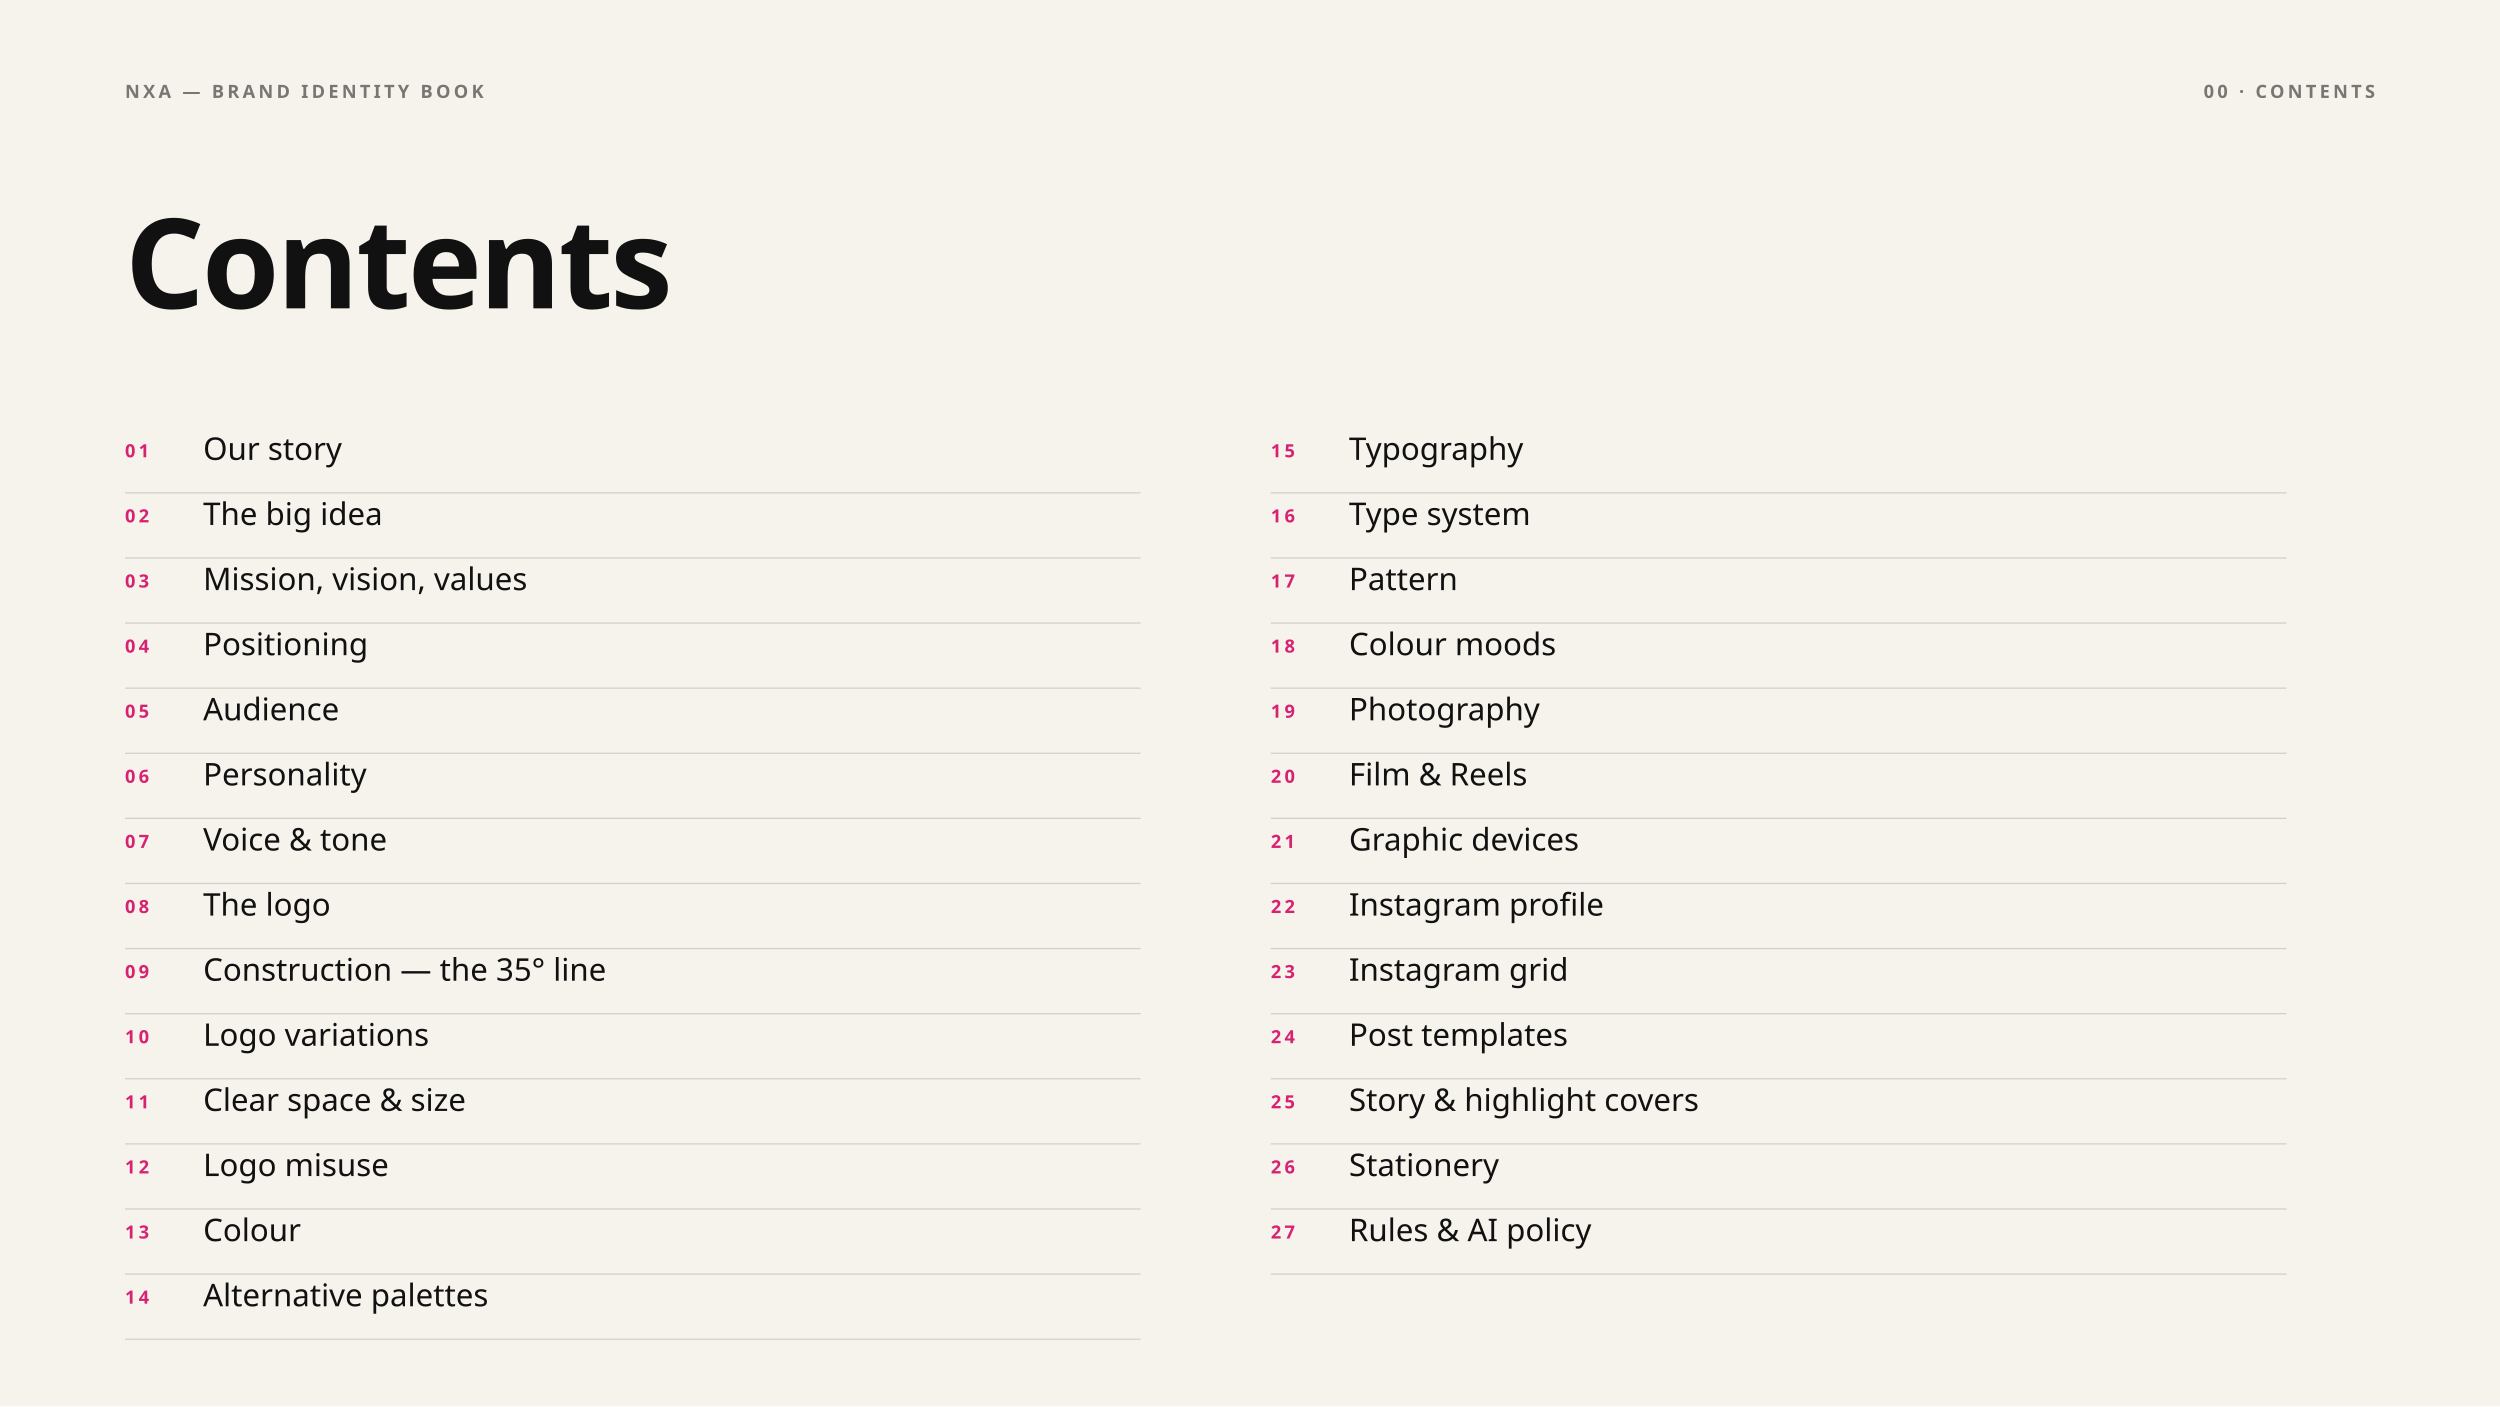
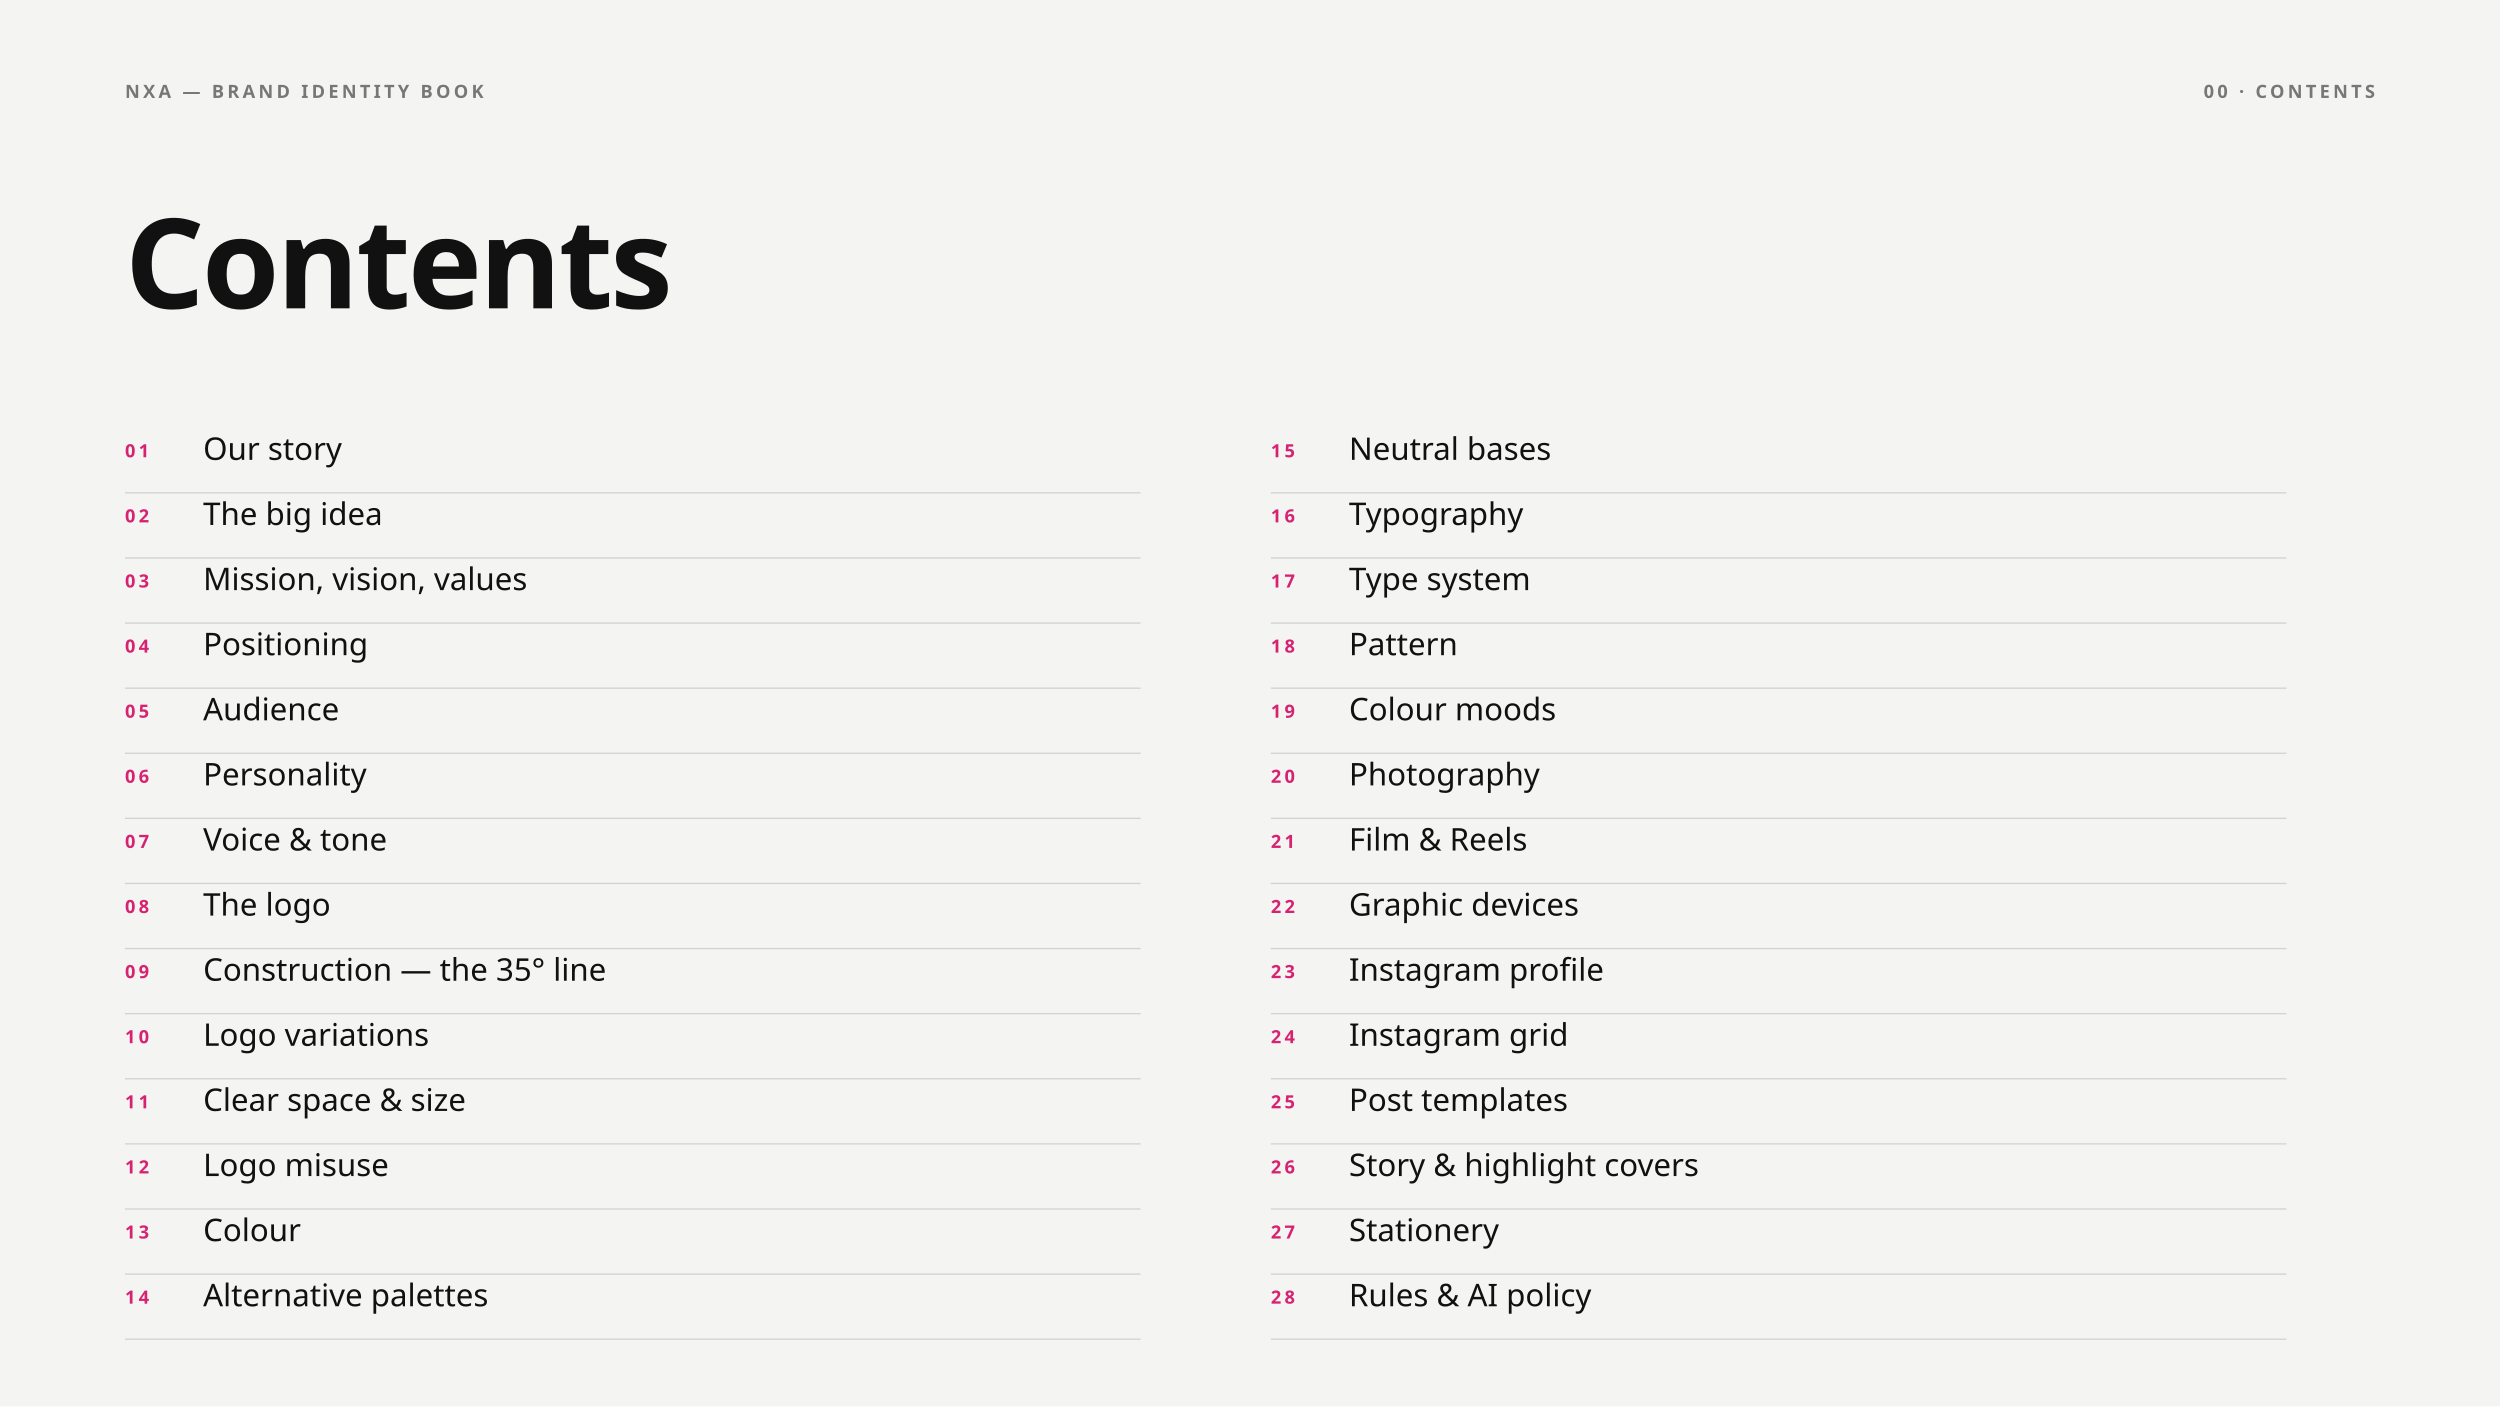
<svg xmlns="http://www.w3.org/2000/svg" width="1920" height="1080" viewBox="0 0 1920 1080">
-   <rect x="0" y="0" width="1920" height="1080" rx="0" fill="#F6F2EC" fill-opacity="1" />
+   <rect x="0" y="0" width="1920" height="1080" rx="0" fill="#F4F4F2" fill-opacity="1" />
  <text x="96" y="75.2" font-family="Manrope" font-weight="700" font-style="normal" font-size="14" letter-spacing="2.5" fill="#111111" fill-opacity="0.55" text-anchor="start">
    <tspan x="96" dy="0.0">NXA — BRAND IDENTITY BOOK</tspan>
  </text>
  <text x="1824" y="75.2" font-family="Manrope" font-weight="700" font-style="normal" font-size="14" letter-spacing="2.5" fill="#111111" fill-opacity="0.55" text-anchor="end">
    <tspan x="1824" dy="0.0">00  ·  CONTENTS</tspan>
  </text>
  <text x="96" y="236.8" font-family="Syne" font-weight="800" font-style="normal" font-size="96" letter-spacing="-2" fill="#111111" fill-opacity="1" text-anchor="start">
    <tspan x="96" dy="0.0">Contents</tspan>
  </text>
  <text x="96" y="351.2" font-family="Manrope" font-weight="700" font-style="normal" font-size="14" letter-spacing="2.5" fill="#D62271" fill-opacity="1" text-anchor="start">
    <tspan x="96" dy="0.0">01</tspan>
  </text>
  <text x="156" y="353.2" font-family="Manrope" font-weight="400" font-style="normal" font-size="24" letter-spacing="0" fill="#111111" fill-opacity="1" text-anchor="start">
    <tspan x="156" dy="0.0">Our story</tspan>
  </text>
  <rect x="96" y="378" width="780" height="1" rx="0" fill="#111111" fill-opacity="0.15" />
  <text x="96" y="401.2" font-family="Manrope" font-weight="700" font-style="normal" font-size="14" letter-spacing="2.5" fill="#D62271" fill-opacity="1" text-anchor="start">
    <tspan x="96" dy="0.0">02</tspan>
  </text>
  <text x="156" y="403.2" font-family="Manrope" font-weight="400" font-style="normal" font-size="24" letter-spacing="0" fill="#111111" fill-opacity="1" text-anchor="start">
    <tspan x="156" dy="0.0">The big idea</tspan>
  </text>
  <rect x="96" y="428" width="780" height="1" rx="0" fill="#111111" fill-opacity="0.15" />
  <text x="96" y="451.2" font-family="Manrope" font-weight="700" font-style="normal" font-size="14" letter-spacing="2.5" fill="#D62271" fill-opacity="1" text-anchor="start">
    <tspan x="96" dy="0.0">03</tspan>
  </text>
  <text x="156" y="453.2" font-family="Manrope" font-weight="400" font-style="normal" font-size="24" letter-spacing="0" fill="#111111" fill-opacity="1" text-anchor="start">
    <tspan x="156" dy="0.0">Mission, vision, values</tspan>
  </text>
  <rect x="96" y="478" width="780" height="1" rx="0" fill="#111111" fill-opacity="0.15" />
  <text x="96" y="501.2" font-family="Manrope" font-weight="700" font-style="normal" font-size="14" letter-spacing="2.5" fill="#D62271" fill-opacity="1" text-anchor="start">
    <tspan x="96" dy="0.0">04</tspan>
  </text>
  <text x="156" y="503.2" font-family="Manrope" font-weight="400" font-style="normal" font-size="24" letter-spacing="0" fill="#111111" fill-opacity="1" text-anchor="start">
    <tspan x="156" dy="0.0">Positioning</tspan>
  </text>
  <rect x="96" y="528" width="780" height="1" rx="0" fill="#111111" fill-opacity="0.15" />
  <text x="96" y="551.2" font-family="Manrope" font-weight="700" font-style="normal" font-size="14" letter-spacing="2.5" fill="#D62271" fill-opacity="1" text-anchor="start">
    <tspan x="96" dy="0.0">05</tspan>
  </text>
  <text x="156" y="553.2" font-family="Manrope" font-weight="400" font-style="normal" font-size="24" letter-spacing="0" fill="#111111" fill-opacity="1" text-anchor="start">
    <tspan x="156" dy="0.0">Audience</tspan>
  </text>
  <rect x="96" y="578" width="780" height="1" rx="0" fill="#111111" fill-opacity="0.15" />
  <text x="96" y="601.2" font-family="Manrope" font-weight="700" font-style="normal" font-size="14" letter-spacing="2.5" fill="#D62271" fill-opacity="1" text-anchor="start">
    <tspan x="96" dy="0.0">06</tspan>
  </text>
  <text x="156" y="603.2" font-family="Manrope" font-weight="400" font-style="normal" font-size="24" letter-spacing="0" fill="#111111" fill-opacity="1" text-anchor="start">
    <tspan x="156" dy="0.0">Personality</tspan>
  </text>
  <rect x="96" y="628" width="780" height="1" rx="0" fill="#111111" fill-opacity="0.15" />
  <text x="96" y="651.2" font-family="Manrope" font-weight="700" font-style="normal" font-size="14" letter-spacing="2.5" fill="#D62271" fill-opacity="1" text-anchor="start">
    <tspan x="96" dy="0.0">07</tspan>
  </text>
  <text x="156" y="653.2" font-family="Manrope" font-weight="400" font-style="normal" font-size="24" letter-spacing="0" fill="#111111" fill-opacity="1" text-anchor="start">
    <tspan x="156" dy="0.0">Voice &amp; tone</tspan>
  </text>
  <rect x="96" y="678" width="780" height="1" rx="0" fill="#111111" fill-opacity="0.15" />
  <text x="96" y="701.2" font-family="Manrope" font-weight="700" font-style="normal" font-size="14" letter-spacing="2.5" fill="#D62271" fill-opacity="1" text-anchor="start">
    <tspan x="96" dy="0.0">08</tspan>
  </text>
  <text x="156" y="703.2" font-family="Manrope" font-weight="400" font-style="normal" font-size="24" letter-spacing="0" fill="#111111" fill-opacity="1" text-anchor="start">
    <tspan x="156" dy="0.0">The logo</tspan>
  </text>
  <rect x="96" y="728" width="780" height="1" rx="0" fill="#111111" fill-opacity="0.15" />
  <text x="96" y="751.2" font-family="Manrope" font-weight="700" font-style="normal" font-size="14" letter-spacing="2.5" fill="#D62271" fill-opacity="1" text-anchor="start">
    <tspan x="96" dy="0.0">09</tspan>
  </text>
  <text x="156" y="753.2" font-family="Manrope" font-weight="400" font-style="normal" font-size="24" letter-spacing="0" fill="#111111" fill-opacity="1" text-anchor="start">
    <tspan x="156" dy="0.0">Construction — the 35° line</tspan>
  </text>
  <rect x="96" y="778" width="780" height="1" rx="0" fill="#111111" fill-opacity="0.15" />
  <text x="96" y="801.2" font-family="Manrope" font-weight="700" font-style="normal" font-size="14" letter-spacing="2.5" fill="#D62271" fill-opacity="1" text-anchor="start">
    <tspan x="96" dy="0.0">10</tspan>
  </text>
  <text x="156" y="803.2" font-family="Manrope" font-weight="400" font-style="normal" font-size="24" letter-spacing="0" fill="#111111" fill-opacity="1" text-anchor="start">
    <tspan x="156" dy="0.0">Logo variations</tspan>
  </text>
  <rect x="96" y="828" width="780" height="1" rx="0" fill="#111111" fill-opacity="0.15" />
  <text x="96" y="851.2" font-family="Manrope" font-weight="700" font-style="normal" font-size="14" letter-spacing="2.5" fill="#D62271" fill-opacity="1" text-anchor="start">
    <tspan x="96" dy="0.0">11</tspan>
  </text>
  <text x="156" y="853.2" font-family="Manrope" font-weight="400" font-style="normal" font-size="24" letter-spacing="0" fill="#111111" fill-opacity="1" text-anchor="start">
    <tspan x="156" dy="0.0">Clear space &amp; size</tspan>
  </text>
  <rect x="96" y="878" width="780" height="1" rx="0" fill="#111111" fill-opacity="0.15" />
  <text x="96" y="901.2" font-family="Manrope" font-weight="700" font-style="normal" font-size="14" letter-spacing="2.5" fill="#D62271" fill-opacity="1" text-anchor="start">
    <tspan x="96" dy="0.0">12</tspan>
  </text>
  <text x="156" y="903.2" font-family="Manrope" font-weight="400" font-style="normal" font-size="24" letter-spacing="0" fill="#111111" fill-opacity="1" text-anchor="start">
    <tspan x="156" dy="0.0">Logo misuse</tspan>
  </text>
  <rect x="96" y="928" width="780" height="1" rx="0" fill="#111111" fill-opacity="0.15" />
  <text x="96" y="951.2" font-family="Manrope" font-weight="700" font-style="normal" font-size="14" letter-spacing="2.5" fill="#D62271" fill-opacity="1" text-anchor="start">
    <tspan x="96" dy="0.0">13</tspan>
  </text>
  <text x="156" y="953.2" font-family="Manrope" font-weight="400" font-style="normal" font-size="24" letter-spacing="0" fill="#111111" fill-opacity="1" text-anchor="start">
    <tspan x="156" dy="0.0">Colour</tspan>
  </text>
  <rect x="96" y="978" width="780" height="1" rx="0" fill="#111111" fill-opacity="0.15" />
  <text x="96" y="1001.2" font-family="Manrope" font-weight="700" font-style="normal" font-size="14" letter-spacing="2.5" fill="#D62271" fill-opacity="1" text-anchor="start">
    <tspan x="96" dy="0.0">14</tspan>
  </text>
  <text x="156" y="1003.2" font-family="Manrope" font-weight="400" font-style="normal" font-size="24" letter-spacing="0" fill="#111111" fill-opacity="1" text-anchor="start">
    <tspan x="156" dy="0.0">Alternative palettes</tspan>
  </text>
  <rect x="96" y="1028" width="780" height="1" rx="0" fill="#111111" fill-opacity="0.15" />
  <text x="976" y="351.2" font-family="Manrope" font-weight="700" font-style="normal" font-size="14" letter-spacing="2.5" fill="#D62271" fill-opacity="1" text-anchor="start">
    <tspan x="976" dy="0.0">15</tspan>
  </text>
  <text x="1036" y="353.2" font-family="Manrope" font-weight="400" font-style="normal" font-size="24" letter-spacing="0" fill="#111111" fill-opacity="1" text-anchor="start">
-     <tspan x="1036" dy="0.0">Typography</tspan>
+     <tspan x="1036" dy="0.0">Neutral bases</tspan>
  </text>
  <rect x="976" y="378" width="780" height="1" rx="0" fill="#111111" fill-opacity="0.15" />
  <text x="976" y="401.2" font-family="Manrope" font-weight="700" font-style="normal" font-size="14" letter-spacing="2.5" fill="#D62271" fill-opacity="1" text-anchor="start">
    <tspan x="976" dy="0.0">16</tspan>
  </text>
  <text x="1036" y="403.2" font-family="Manrope" font-weight="400" font-style="normal" font-size="24" letter-spacing="0" fill="#111111" fill-opacity="1" text-anchor="start">
-     <tspan x="1036" dy="0.0">Type system</tspan>
+     <tspan x="1036" dy="0.0">Typography</tspan>
  </text>
  <rect x="976" y="428" width="780" height="1" rx="0" fill="#111111" fill-opacity="0.15" />
  <text x="976" y="451.2" font-family="Manrope" font-weight="700" font-style="normal" font-size="14" letter-spacing="2.5" fill="#D62271" fill-opacity="1" text-anchor="start">
    <tspan x="976" dy="0.0">17</tspan>
  </text>
  <text x="1036" y="453.2" font-family="Manrope" font-weight="400" font-style="normal" font-size="24" letter-spacing="0" fill="#111111" fill-opacity="1" text-anchor="start">
-     <tspan x="1036" dy="0.0">Pattern</tspan>
+     <tspan x="1036" dy="0.0">Type system</tspan>
  </text>
  <rect x="976" y="478" width="780" height="1" rx="0" fill="#111111" fill-opacity="0.15" />
  <text x="976" y="501.2" font-family="Manrope" font-weight="700" font-style="normal" font-size="14" letter-spacing="2.5" fill="#D62271" fill-opacity="1" text-anchor="start">
    <tspan x="976" dy="0.0">18</tspan>
  </text>
  <text x="1036" y="503.2" font-family="Manrope" font-weight="400" font-style="normal" font-size="24" letter-spacing="0" fill="#111111" fill-opacity="1" text-anchor="start">
-     <tspan x="1036" dy="0.0">Colour moods</tspan>
+     <tspan x="1036" dy="0.0">Pattern</tspan>
  </text>
  <rect x="976" y="528" width="780" height="1" rx="0" fill="#111111" fill-opacity="0.15" />
  <text x="976" y="551.2" font-family="Manrope" font-weight="700" font-style="normal" font-size="14" letter-spacing="2.5" fill="#D62271" fill-opacity="1" text-anchor="start">
    <tspan x="976" dy="0.0">19</tspan>
  </text>
  <text x="1036" y="553.2" font-family="Manrope" font-weight="400" font-style="normal" font-size="24" letter-spacing="0" fill="#111111" fill-opacity="1" text-anchor="start">
-     <tspan x="1036" dy="0.0">Photography</tspan>
+     <tspan x="1036" dy="0.0">Colour moods</tspan>
  </text>
  <rect x="976" y="578" width="780" height="1" rx="0" fill="#111111" fill-opacity="0.15" />
  <text x="976" y="601.2" font-family="Manrope" font-weight="700" font-style="normal" font-size="14" letter-spacing="2.5" fill="#D62271" fill-opacity="1" text-anchor="start">
    <tspan x="976" dy="0.0">20</tspan>
  </text>
  <text x="1036" y="603.2" font-family="Manrope" font-weight="400" font-style="normal" font-size="24" letter-spacing="0" fill="#111111" fill-opacity="1" text-anchor="start">
-     <tspan x="1036" dy="0.0">Film &amp; Reels</tspan>
+     <tspan x="1036" dy="0.0">Photography</tspan>
  </text>
  <rect x="976" y="628" width="780" height="1" rx="0" fill="#111111" fill-opacity="0.15" />
  <text x="976" y="651.2" font-family="Manrope" font-weight="700" font-style="normal" font-size="14" letter-spacing="2.5" fill="#D62271" fill-opacity="1" text-anchor="start">
    <tspan x="976" dy="0.0">21</tspan>
  </text>
  <text x="1036" y="653.2" font-family="Manrope" font-weight="400" font-style="normal" font-size="24" letter-spacing="0" fill="#111111" fill-opacity="1" text-anchor="start">
-     <tspan x="1036" dy="0.0">Graphic devices</tspan>
+     <tspan x="1036" dy="0.0">Film &amp; Reels</tspan>
  </text>
  <rect x="976" y="678" width="780" height="1" rx="0" fill="#111111" fill-opacity="0.15" />
  <text x="976" y="701.2" font-family="Manrope" font-weight="700" font-style="normal" font-size="14" letter-spacing="2.5" fill="#D62271" fill-opacity="1" text-anchor="start">
    <tspan x="976" dy="0.0">22</tspan>
  </text>
  <text x="1036" y="703.2" font-family="Manrope" font-weight="400" font-style="normal" font-size="24" letter-spacing="0" fill="#111111" fill-opacity="1" text-anchor="start">
-     <tspan x="1036" dy="0.0">Instagram profile</tspan>
+     <tspan x="1036" dy="0.0">Graphic devices</tspan>
  </text>
  <rect x="976" y="728" width="780" height="1" rx="0" fill="#111111" fill-opacity="0.15" />
  <text x="976" y="751.2" font-family="Manrope" font-weight="700" font-style="normal" font-size="14" letter-spacing="2.5" fill="#D62271" fill-opacity="1" text-anchor="start">
    <tspan x="976" dy="0.0">23</tspan>
  </text>
  <text x="1036" y="753.2" font-family="Manrope" font-weight="400" font-style="normal" font-size="24" letter-spacing="0" fill="#111111" fill-opacity="1" text-anchor="start">
-     <tspan x="1036" dy="0.0">Instagram grid</tspan>
+     <tspan x="1036" dy="0.0">Instagram profile</tspan>
  </text>
  <rect x="976" y="778" width="780" height="1" rx="0" fill="#111111" fill-opacity="0.15" />
  <text x="976" y="801.2" font-family="Manrope" font-weight="700" font-style="normal" font-size="14" letter-spacing="2.5" fill="#D62271" fill-opacity="1" text-anchor="start">
    <tspan x="976" dy="0.0">24</tspan>
  </text>
  <text x="1036" y="803.2" font-family="Manrope" font-weight="400" font-style="normal" font-size="24" letter-spacing="0" fill="#111111" fill-opacity="1" text-anchor="start">
-     <tspan x="1036" dy="0.0">Post templates</tspan>
+     <tspan x="1036" dy="0.0">Instagram grid</tspan>
  </text>
  <rect x="976" y="828" width="780" height="1" rx="0" fill="#111111" fill-opacity="0.15" />
  <text x="976" y="851.2" font-family="Manrope" font-weight="700" font-style="normal" font-size="14" letter-spacing="2.5" fill="#D62271" fill-opacity="1" text-anchor="start">
    <tspan x="976" dy="0.0">25</tspan>
  </text>
  <text x="1036" y="853.2" font-family="Manrope" font-weight="400" font-style="normal" font-size="24" letter-spacing="0" fill="#111111" fill-opacity="1" text-anchor="start">
-     <tspan x="1036" dy="0.0">Story &amp; highlight covers</tspan>
+     <tspan x="1036" dy="0.0">Post templates</tspan>
  </text>
  <rect x="976" y="878" width="780" height="1" rx="0" fill="#111111" fill-opacity="0.15" />
  <text x="976" y="901.2" font-family="Manrope" font-weight="700" font-style="normal" font-size="14" letter-spacing="2.5" fill="#D62271" fill-opacity="1" text-anchor="start">
    <tspan x="976" dy="0.0">26</tspan>
  </text>
  <text x="1036" y="903.2" font-family="Manrope" font-weight="400" font-style="normal" font-size="24" letter-spacing="0" fill="#111111" fill-opacity="1" text-anchor="start">
-     <tspan x="1036" dy="0.0">Stationery</tspan>
+     <tspan x="1036" dy="0.0">Story &amp; highlight covers</tspan>
  </text>
  <rect x="976" y="928" width="780" height="1" rx="0" fill="#111111" fill-opacity="0.15" />
  <text x="976" y="951.2" font-family="Manrope" font-weight="700" font-style="normal" font-size="14" letter-spacing="2.5" fill="#D62271" fill-opacity="1" text-anchor="start">
    <tspan x="976" dy="0.0">27</tspan>
  </text>
  <text x="1036" y="953.2" font-family="Manrope" font-weight="400" font-style="normal" font-size="24" letter-spacing="0" fill="#111111" fill-opacity="1" text-anchor="start">
+     <tspan x="1036" dy="0.0">Stationery</tspan>
+   </text>
+   <rect x="976" y="978" width="780" height="1" rx="0" fill="#111111" fill-opacity="0.15" />
+   <text x="976" y="1001.2" font-family="Manrope" font-weight="700" font-style="normal" font-size="14" letter-spacing="2.5" fill="#D62271" fill-opacity="1" text-anchor="start">
+     <tspan x="976" dy="0.0">28</tspan>
+   </text>
+   <text x="1036" y="1003.2" font-family="Manrope" font-weight="400" font-style="normal" font-size="24" letter-spacing="0" fill="#111111" fill-opacity="1" text-anchor="start">
    <tspan x="1036" dy="0.0">Rules &amp; AI policy</tspan>
  </text>
-   <rect x="976" y="978" width="780" height="1" rx="0" fill="#111111" fill-opacity="0.15" />
+   <rect x="976" y="1028" width="780" height="1" rx="0" fill="#111111" fill-opacity="0.15" />
</svg>
